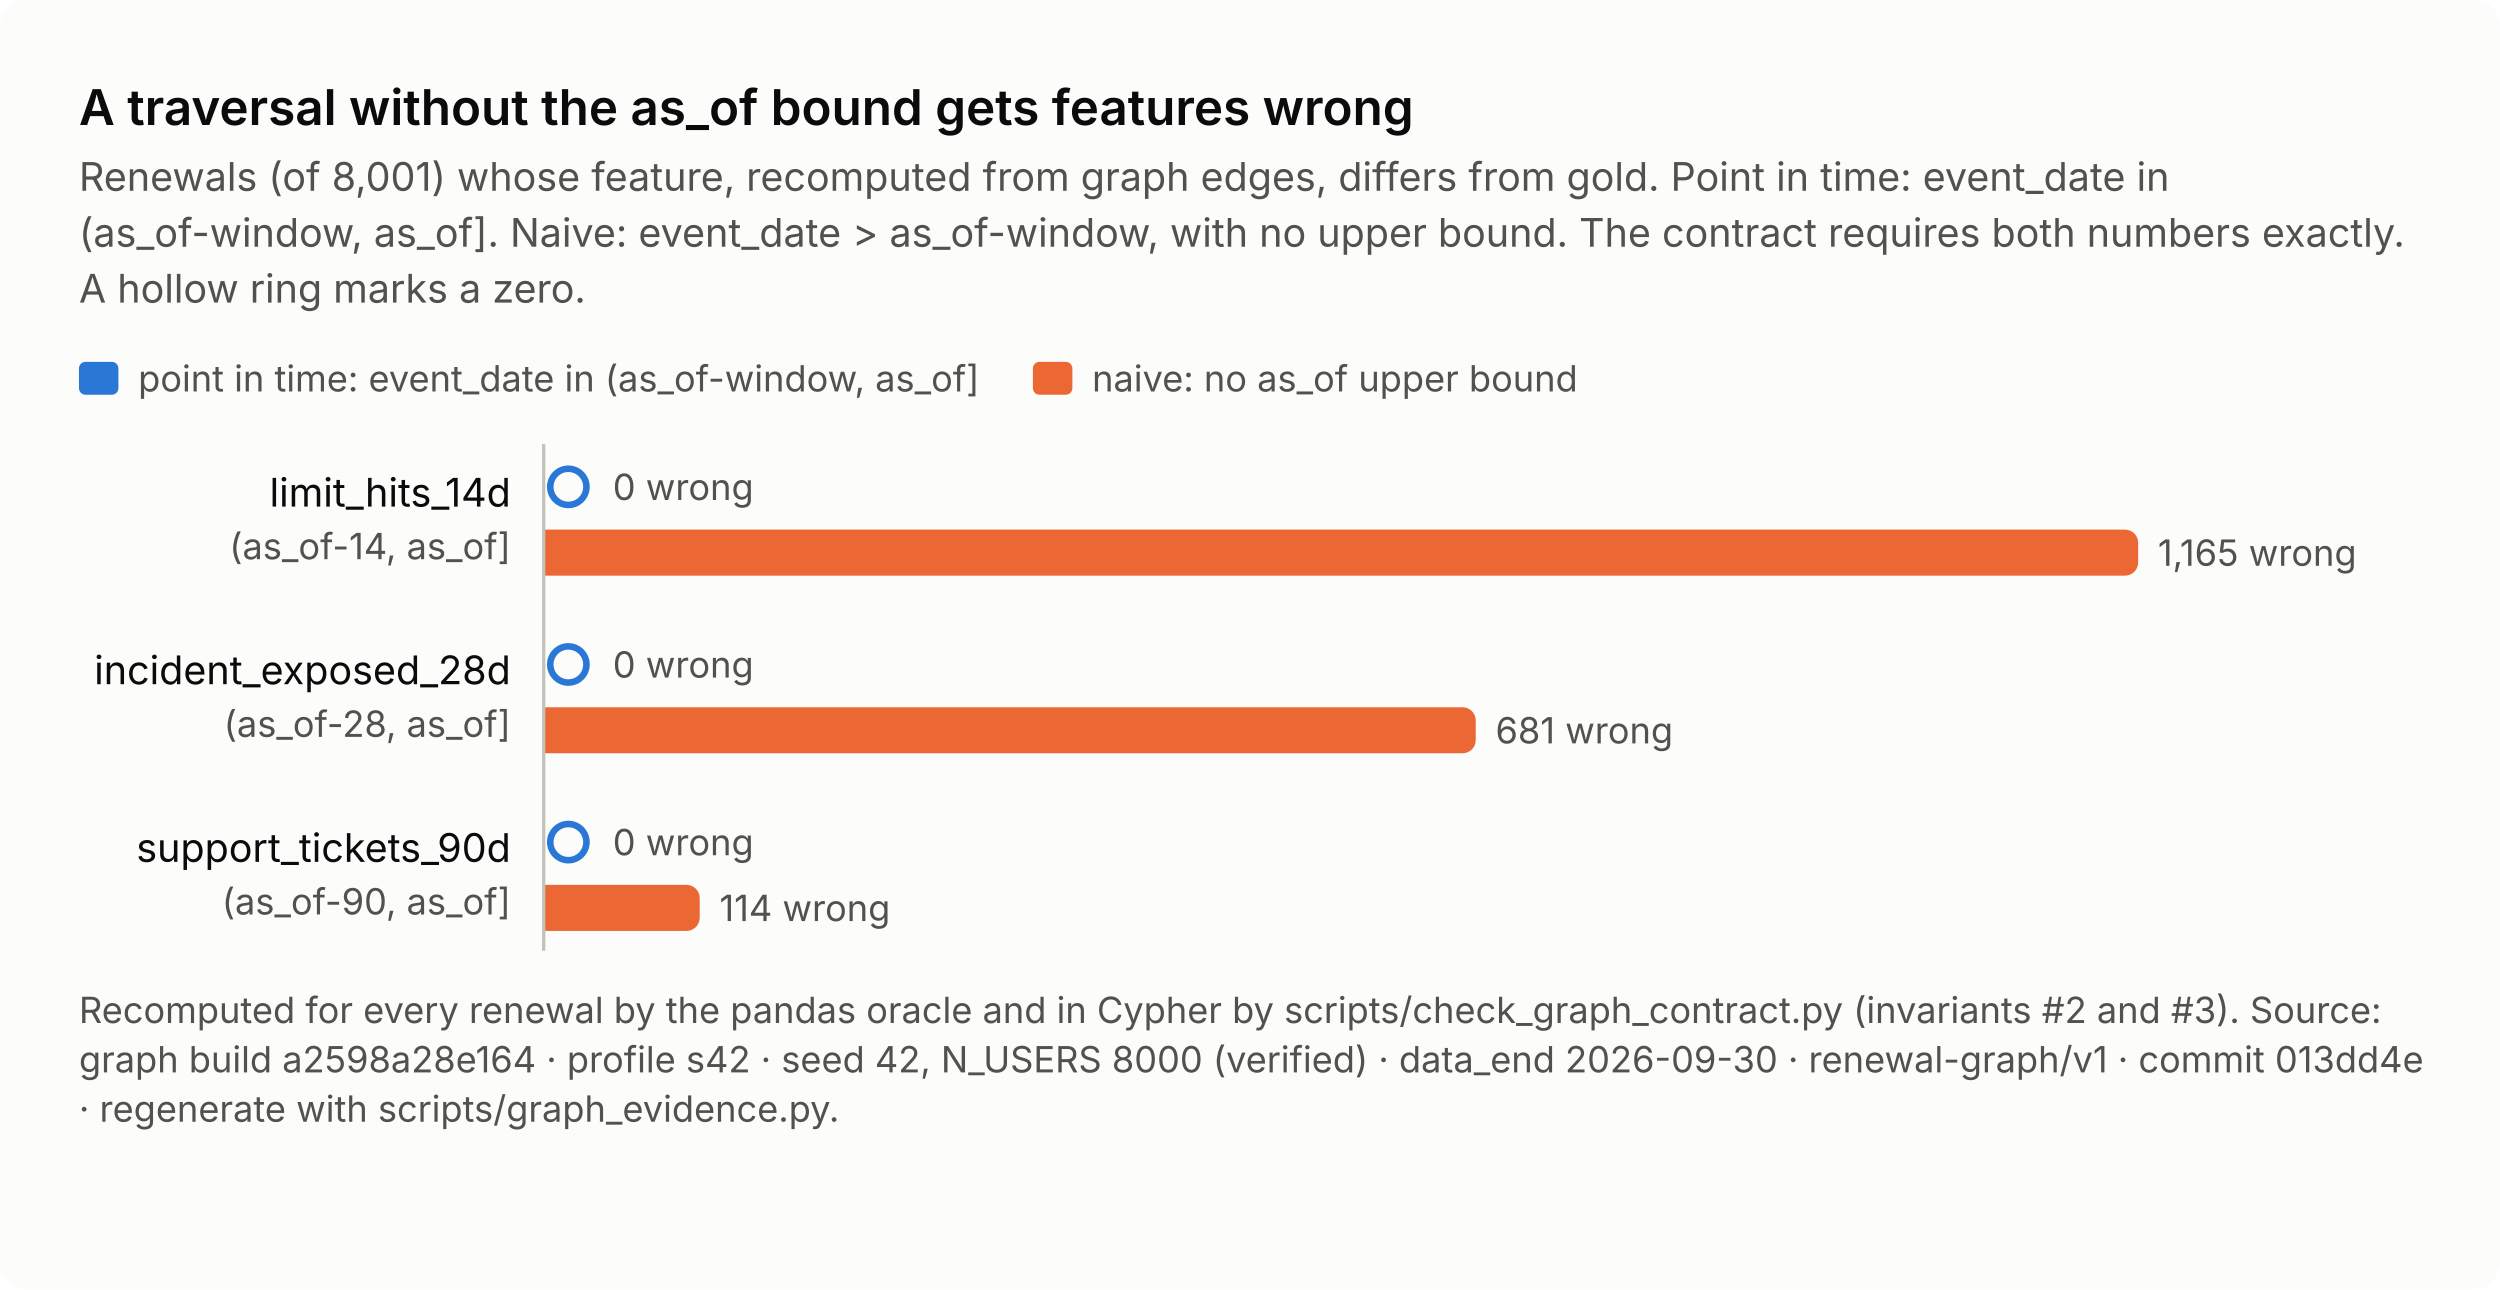
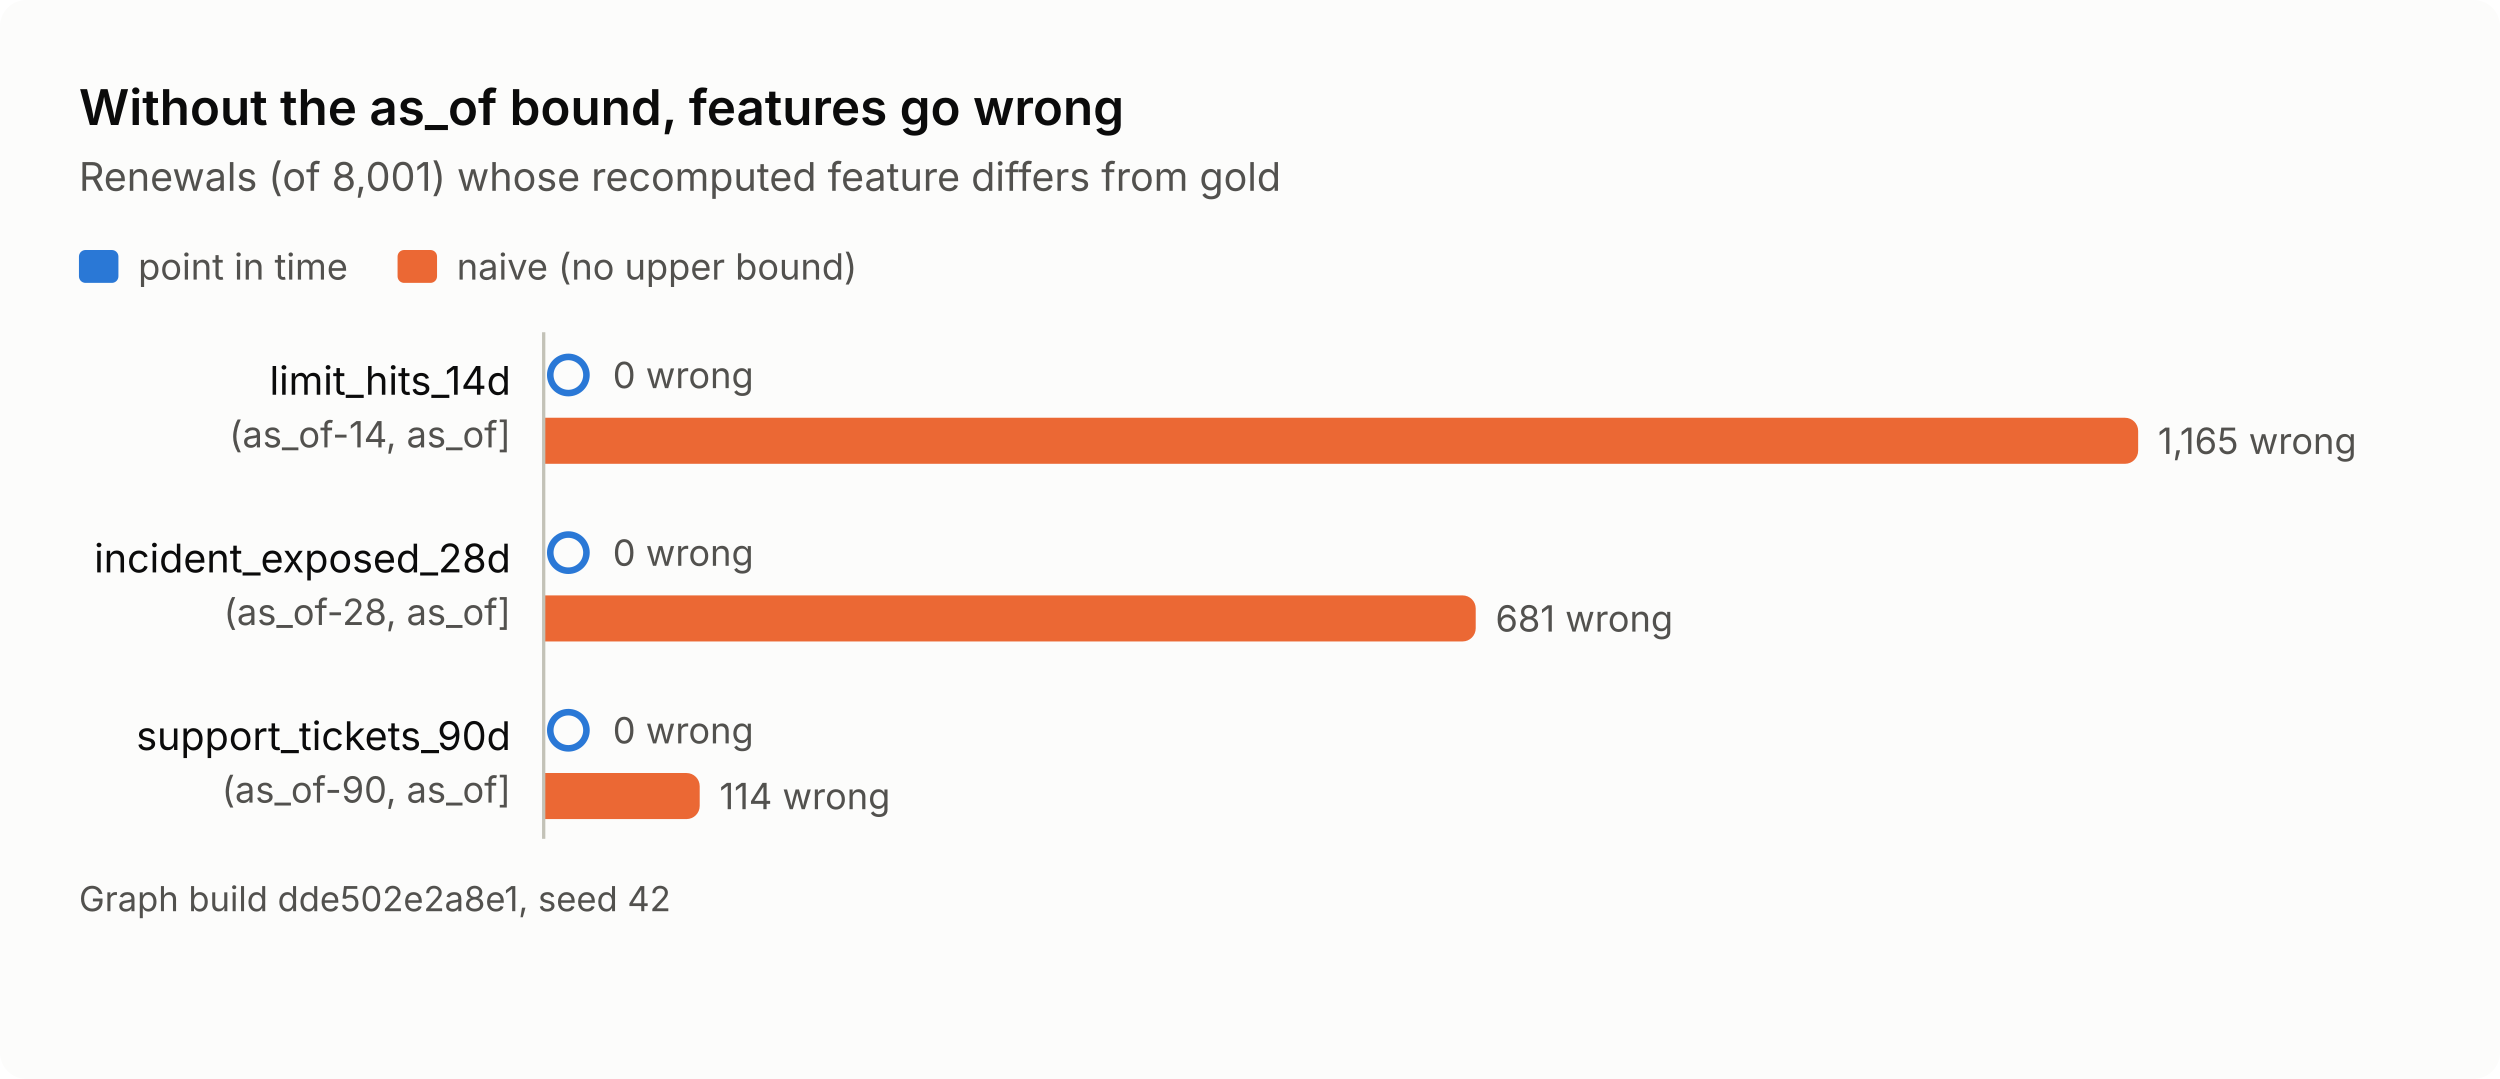
- <svg xmlns="http://www.w3.org/2000/svg" width="760" height="392" viewBox="0 0 760 392" role="img" font-family="system-ui, -apple-system, 'Segoe UI', sans-serif">
-   <rect width="760" height="392" rx="8" fill="#fcfcfb" />
-   <text x="24" y="38" font-size="15" fill="#0b0b0b" font-weight="600">A traversal without the as_of bound gets features wrong</text>
-   <text x="24" y="58" font-size="12" fill="#52514e">Renewals (of 8,001) whose feature, recomputed from graph edges, differs from gold. Point in time: event_date in</text>
-   <text x="24" y="75" font-size="12" fill="#52514e">(as_of-window, as_of]. Naive: event_date &gt; as_of-window, with no upper bound. The contract requires both numbers exactly.</text>
-   <text x="24" y="92" font-size="12" fill="#52514e">A hollow ring marks a zero.</text>
-   <rect x="24" y="110" width="12" height="10" fill="#2a78d6" rx="2" />
-   <text x="42" y="119" font-size="11" fill="#52514e">point in time: event_date in (as_of-window, as_of]</text>
-   <rect x="314" y="110" width="12" height="10" fill="#eb6834" rx="2" />
-   <text x="332" y="119" font-size="11" fill="#52514e">naive: no as_of upper bound</text>
-   <text x="155.28" y="154" font-size="12" fill="#0b0b0b" text-anchor="end">limit_hits_14d</text>
-   <text x="155.28" y="170" font-size="11" fill="#52514e" text-anchor="end">(as_of-14, as_of]</text>
+ <svg xmlns="http://www.w3.org/2000/svg" width="760" height="328" viewBox="0 0 760 328" role="img" font-family="system-ui, -apple-system, 'Segoe UI', sans-serif">
+   <rect width="760" height="328" rx="8" fill="#fcfcfb" />
+   <text x="24" y="38" font-size="15" fill="#0b0b0b" font-weight="600">Without the as_of bound, features go wrong</text>
+   <text x="24" y="58" font-size="12" fill="#52514e">Renewals (of 8,001) whose recomputed feature differs from gold</text>
+   <rect x="24" y="76" width="12" height="10" fill="#2a78d6" rx="2" />
+   <text x="42" y="85" font-size="11" fill="#52514e">point in time</text>
+   <rect x="120.86" y="76" width="12" height="10" fill="#eb6834" rx="2" />
+   <text x="138.86" y="85" font-size="11" fill="#52514e">naive (no upper bound)</text>
+   <text x="155.28" y="120" font-size="12" fill="#0b0b0b" text-anchor="end">limit_hits_14d</text>
+   <text x="155.28" y="136" font-size="11" fill="#52514e" text-anchor="end">(as_of-14, as_of]</text>
  <g>
-     <circle cx="172.78" cy="148" r="5.5" fill="#fcfcfb" stroke="#2a78d6" stroke-width="2" />
-     <text x="186.28" y="152" font-size="11" fill="#52514e" font-variant-numeric="tabular-nums">0 wrong</text>
+     <circle cx="172.78" cy="114" r="5.5" fill="#fcfcfb" stroke="#2a78d6" stroke-width="2" />
+     <text x="186.28" y="118" font-size="11" fill="#52514e" font-variant-numeric="tabular-nums">0 wrong</text>
  </g>
  <g>
-     <path d="M165.28 161H646A4 4 0 0 1 650 165V171A4 4 0 0 1 646 175H165.28Z" fill="#eb6834" />
-     <text x="656" y="172" font-size="11" fill="#52514e" font-variant-numeric="tabular-nums">1,165 wrong</text>
+     <path d="M165.28 127H646A4 4 0 0 1 650 131V137A4 4 0 0 1 646 141H165.28Z" fill="#eb6834" />
+     <text x="656" y="138" font-size="11" fill="#52514e" font-variant-numeric="tabular-nums">1,165 wrong</text>
  </g>
-   <text x="155.28" y="208" font-size="12" fill="#0b0b0b" text-anchor="end">incident_exposed_28d</text>
-   <text x="155.28" y="224" font-size="11" fill="#52514e" text-anchor="end">(as_of-28, as_of]</text>
+   <text x="155.28" y="174" font-size="12" fill="#0b0b0b" text-anchor="end">incident_exposed_28d</text>
+   <text x="155.28" y="190" font-size="11" fill="#52514e" text-anchor="end">(as_of-28, as_of]</text>
  <g>
-     <circle cx="172.78" cy="202" r="5.5" fill="#fcfcfb" stroke="#2a78d6" stroke-width="2" />
-     <text x="186.28" y="206" font-size="11" fill="#52514e" font-variant-numeric="tabular-nums">0 wrong</text>
+     <circle cx="172.78" cy="168" r="5.5" fill="#fcfcfb" stroke="#2a78d6" stroke-width="2" />
+     <text x="186.28" y="172" font-size="11" fill="#52514e" font-variant-numeric="tabular-nums">0 wrong</text>
  </g>
  <g>
-     <path d="M165.28 215H444.62A4 4 0 0 1 448.62 219V225A4 4 0 0 1 444.62 229H165.28Z" fill="#eb6834" />
-     <text x="454.62" y="226" font-size="11" fill="#52514e" font-variant-numeric="tabular-nums">681 wrong</text>
+     <path d="M165.28 181H444.62A4 4 0 0 1 448.62 185V191A4 4 0 0 1 444.62 195H165.28Z" fill="#eb6834" />
+     <text x="454.62" y="192" font-size="11" fill="#52514e" font-variant-numeric="tabular-nums">681 wrong</text>
  </g>
-   <text x="155.28" y="262" font-size="12" fill="#0b0b0b" text-anchor="end">support_tickets_90d</text>
-   <text x="155.28" y="278" font-size="11" fill="#52514e" text-anchor="end">(as_of-90, as_of]</text>
+   <text x="155.28" y="228" font-size="12" fill="#0b0b0b" text-anchor="end">support_tickets_90d</text>
+   <text x="155.28" y="244" font-size="11" fill="#52514e" text-anchor="end">(as_of-90, as_of]</text>
  <g>
-     <circle cx="172.78" cy="256" r="5.5" fill="#fcfcfb" stroke="#2a78d6" stroke-width="2" />
-     <text x="186.28" y="260" font-size="11" fill="#52514e" font-variant-numeric="tabular-nums">0 wrong</text>
+     <circle cx="172.78" cy="222" r="5.5" fill="#fcfcfb" stroke="#2a78d6" stroke-width="2" />
+     <text x="186.28" y="226" font-size="11" fill="#52514e" font-variant-numeric="tabular-nums">0 wrong</text>
  </g>
  <g>
-     <path d="M165.28 269H208.71A4 4 0 0 1 212.71 273V279A4 4 0 0 1 208.71 283H165.28Z" fill="#eb6834" />
-     <text x="218.71" y="280" font-size="11" fill="#52514e" font-variant-numeric="tabular-nums">114 wrong</text>
+     <path d="M165.28 235H208.71A4 4 0 0 1 212.71 239V245A4 4 0 0 1 208.71 249H165.28Z" fill="#eb6834" />
+     <text x="218.71" y="246" font-size="11" fill="#52514e" font-variant-numeric="tabular-nums">114 wrong</text>
  </g>
-   <line x1="165.28" y1="135" x2="165.28" y2="289" stroke="#c3c2b7" stroke-width="1" />
-   <text x="24" y="311" font-size="11" fill="#52514e">Recomputed for every renewal by the pandas oracle and in Cypher by scripts/check_graph_contract.py (invariants #2 and #3). Source:</text>
-   <text x="24" y="326" font-size="11" fill="#52514e">graph build a2598a28e164 · profile s42 · seed 42, N_USERS 8000 (verified) · data_end 2026-09-30 · renewal-graph/v1 · commit 013dd4e</text>
-   <text x="24" y="341" font-size="11" fill="#52514e">· regenerate with scripts/graph_evidence.py.</text>
+   <line x1="165.28" y1="101" x2="165.28" y2="255" stroke="#c3c2b7" stroke-width="1" />
+   <text x="24" y="277" font-size="10.5" fill="#52514e">Graph build dde502e2a8e1, seed 42</text>
</svg>
